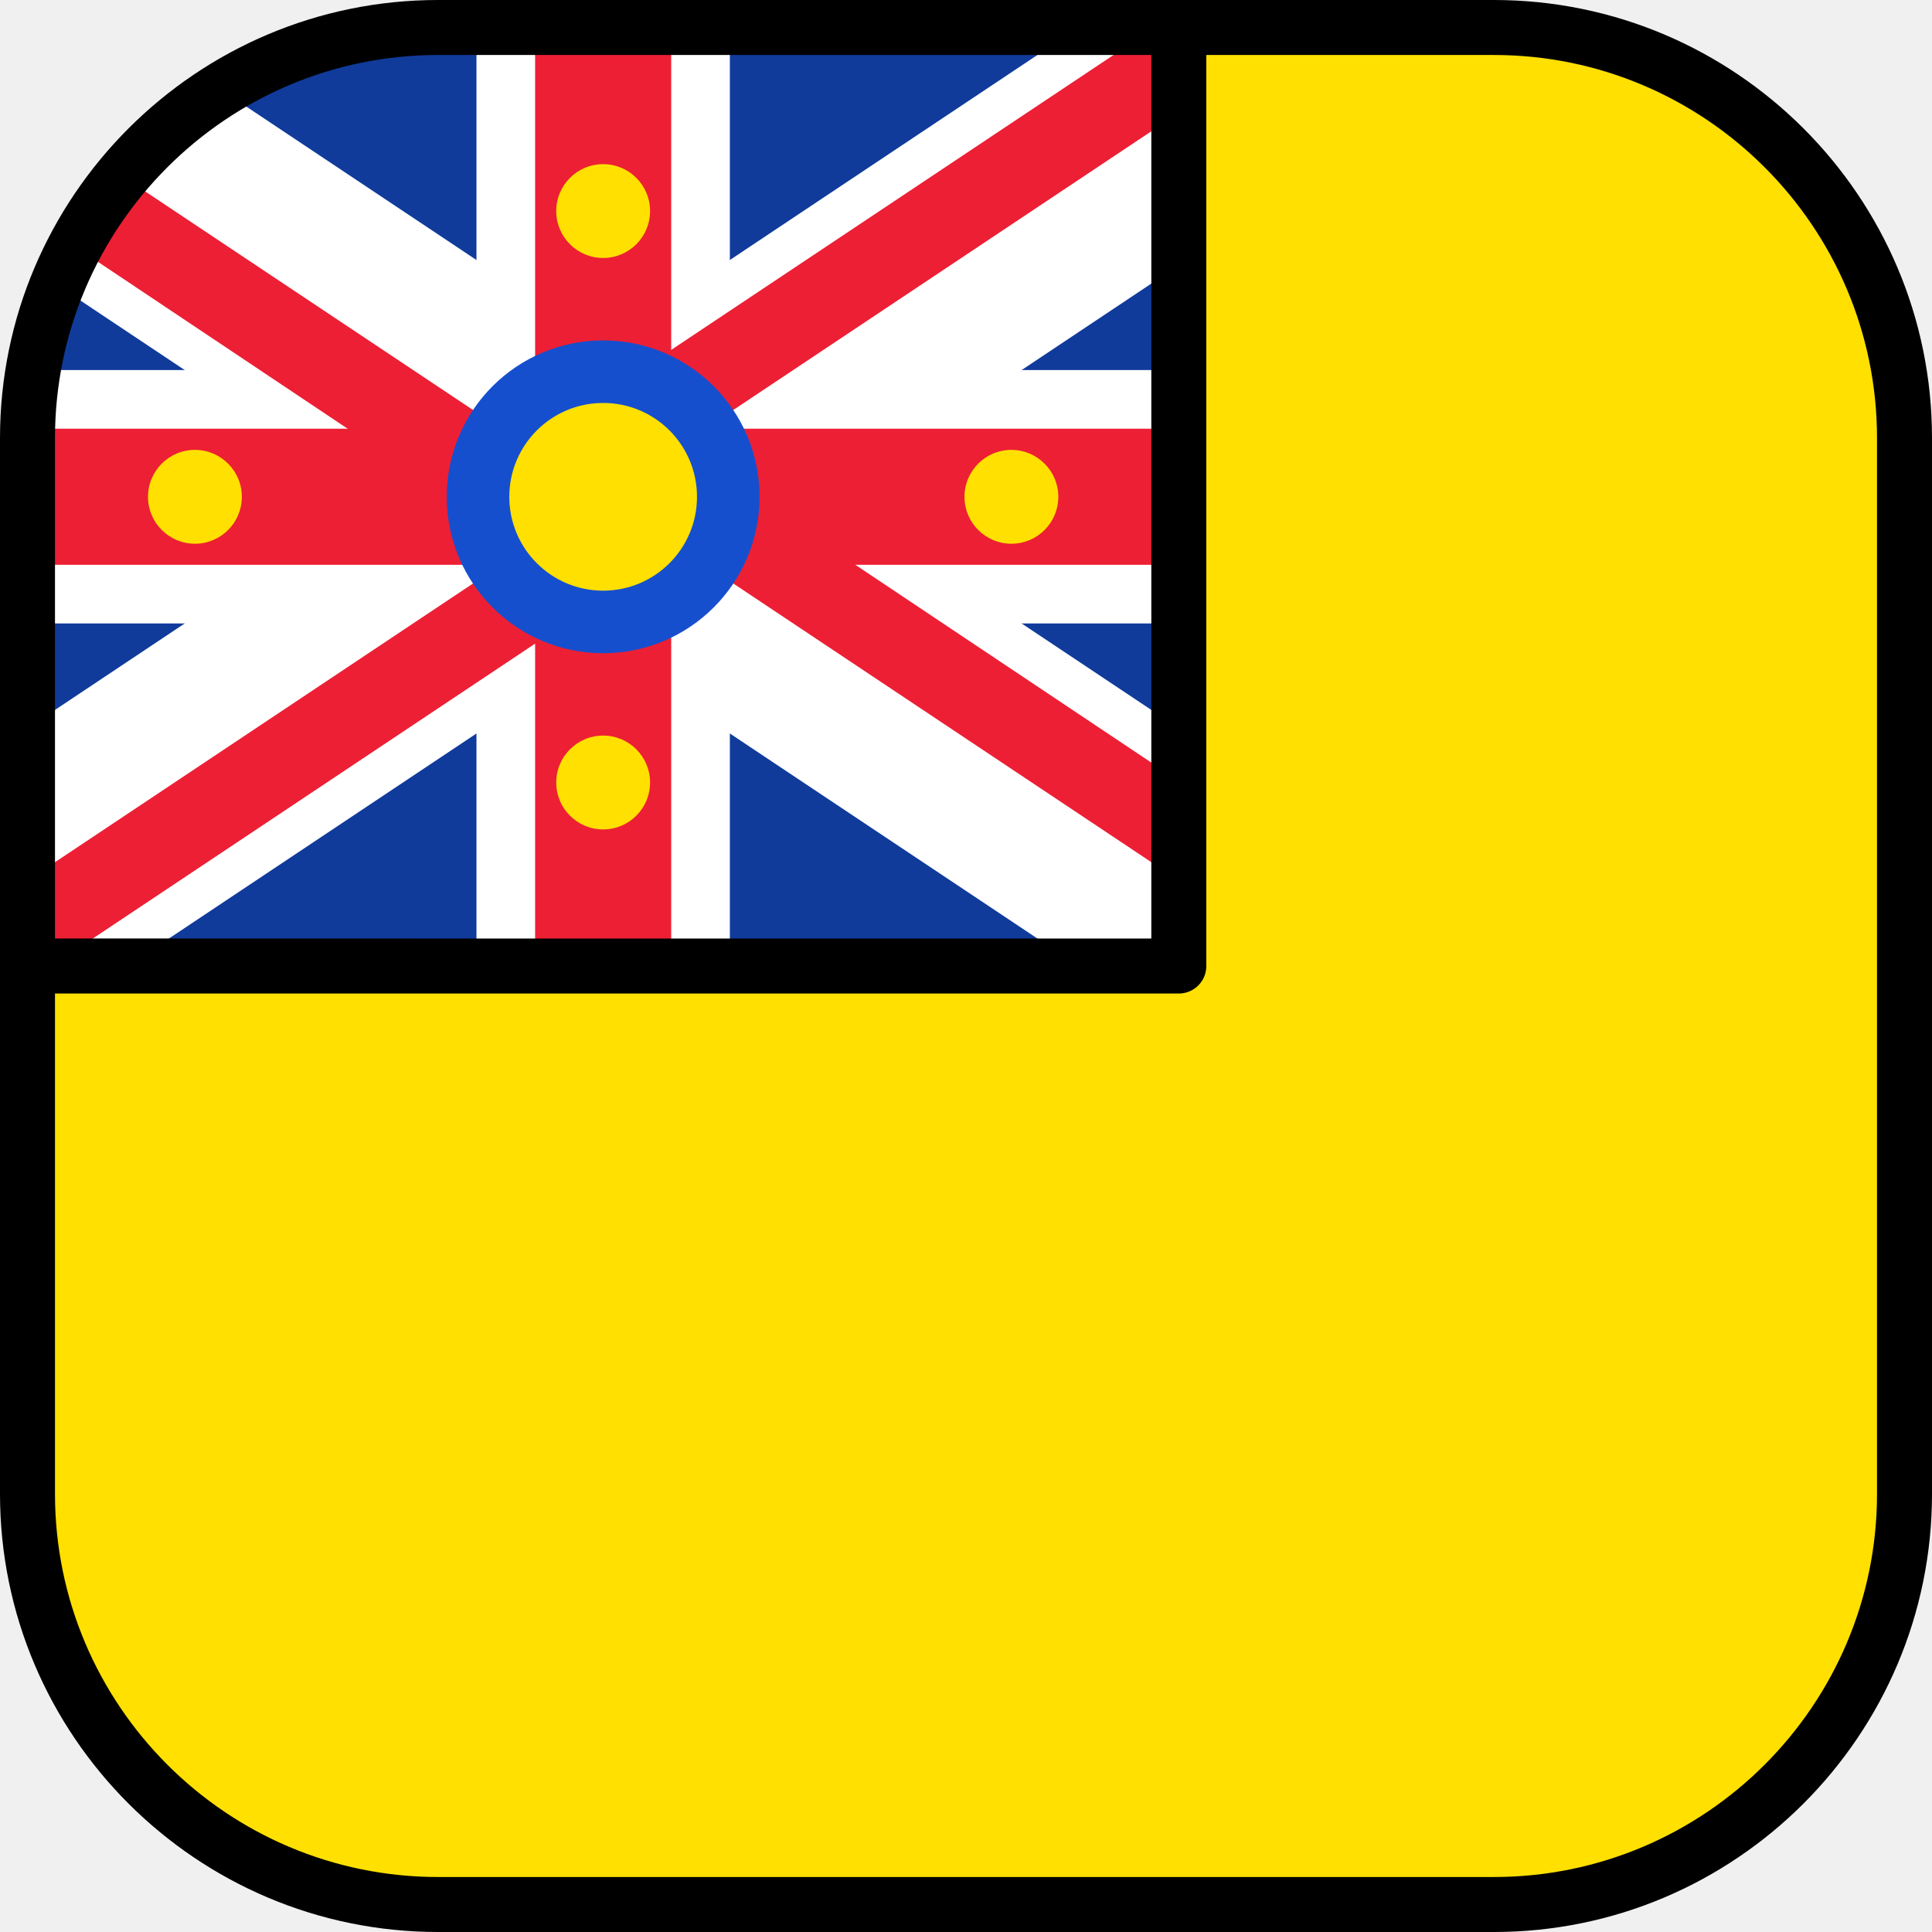
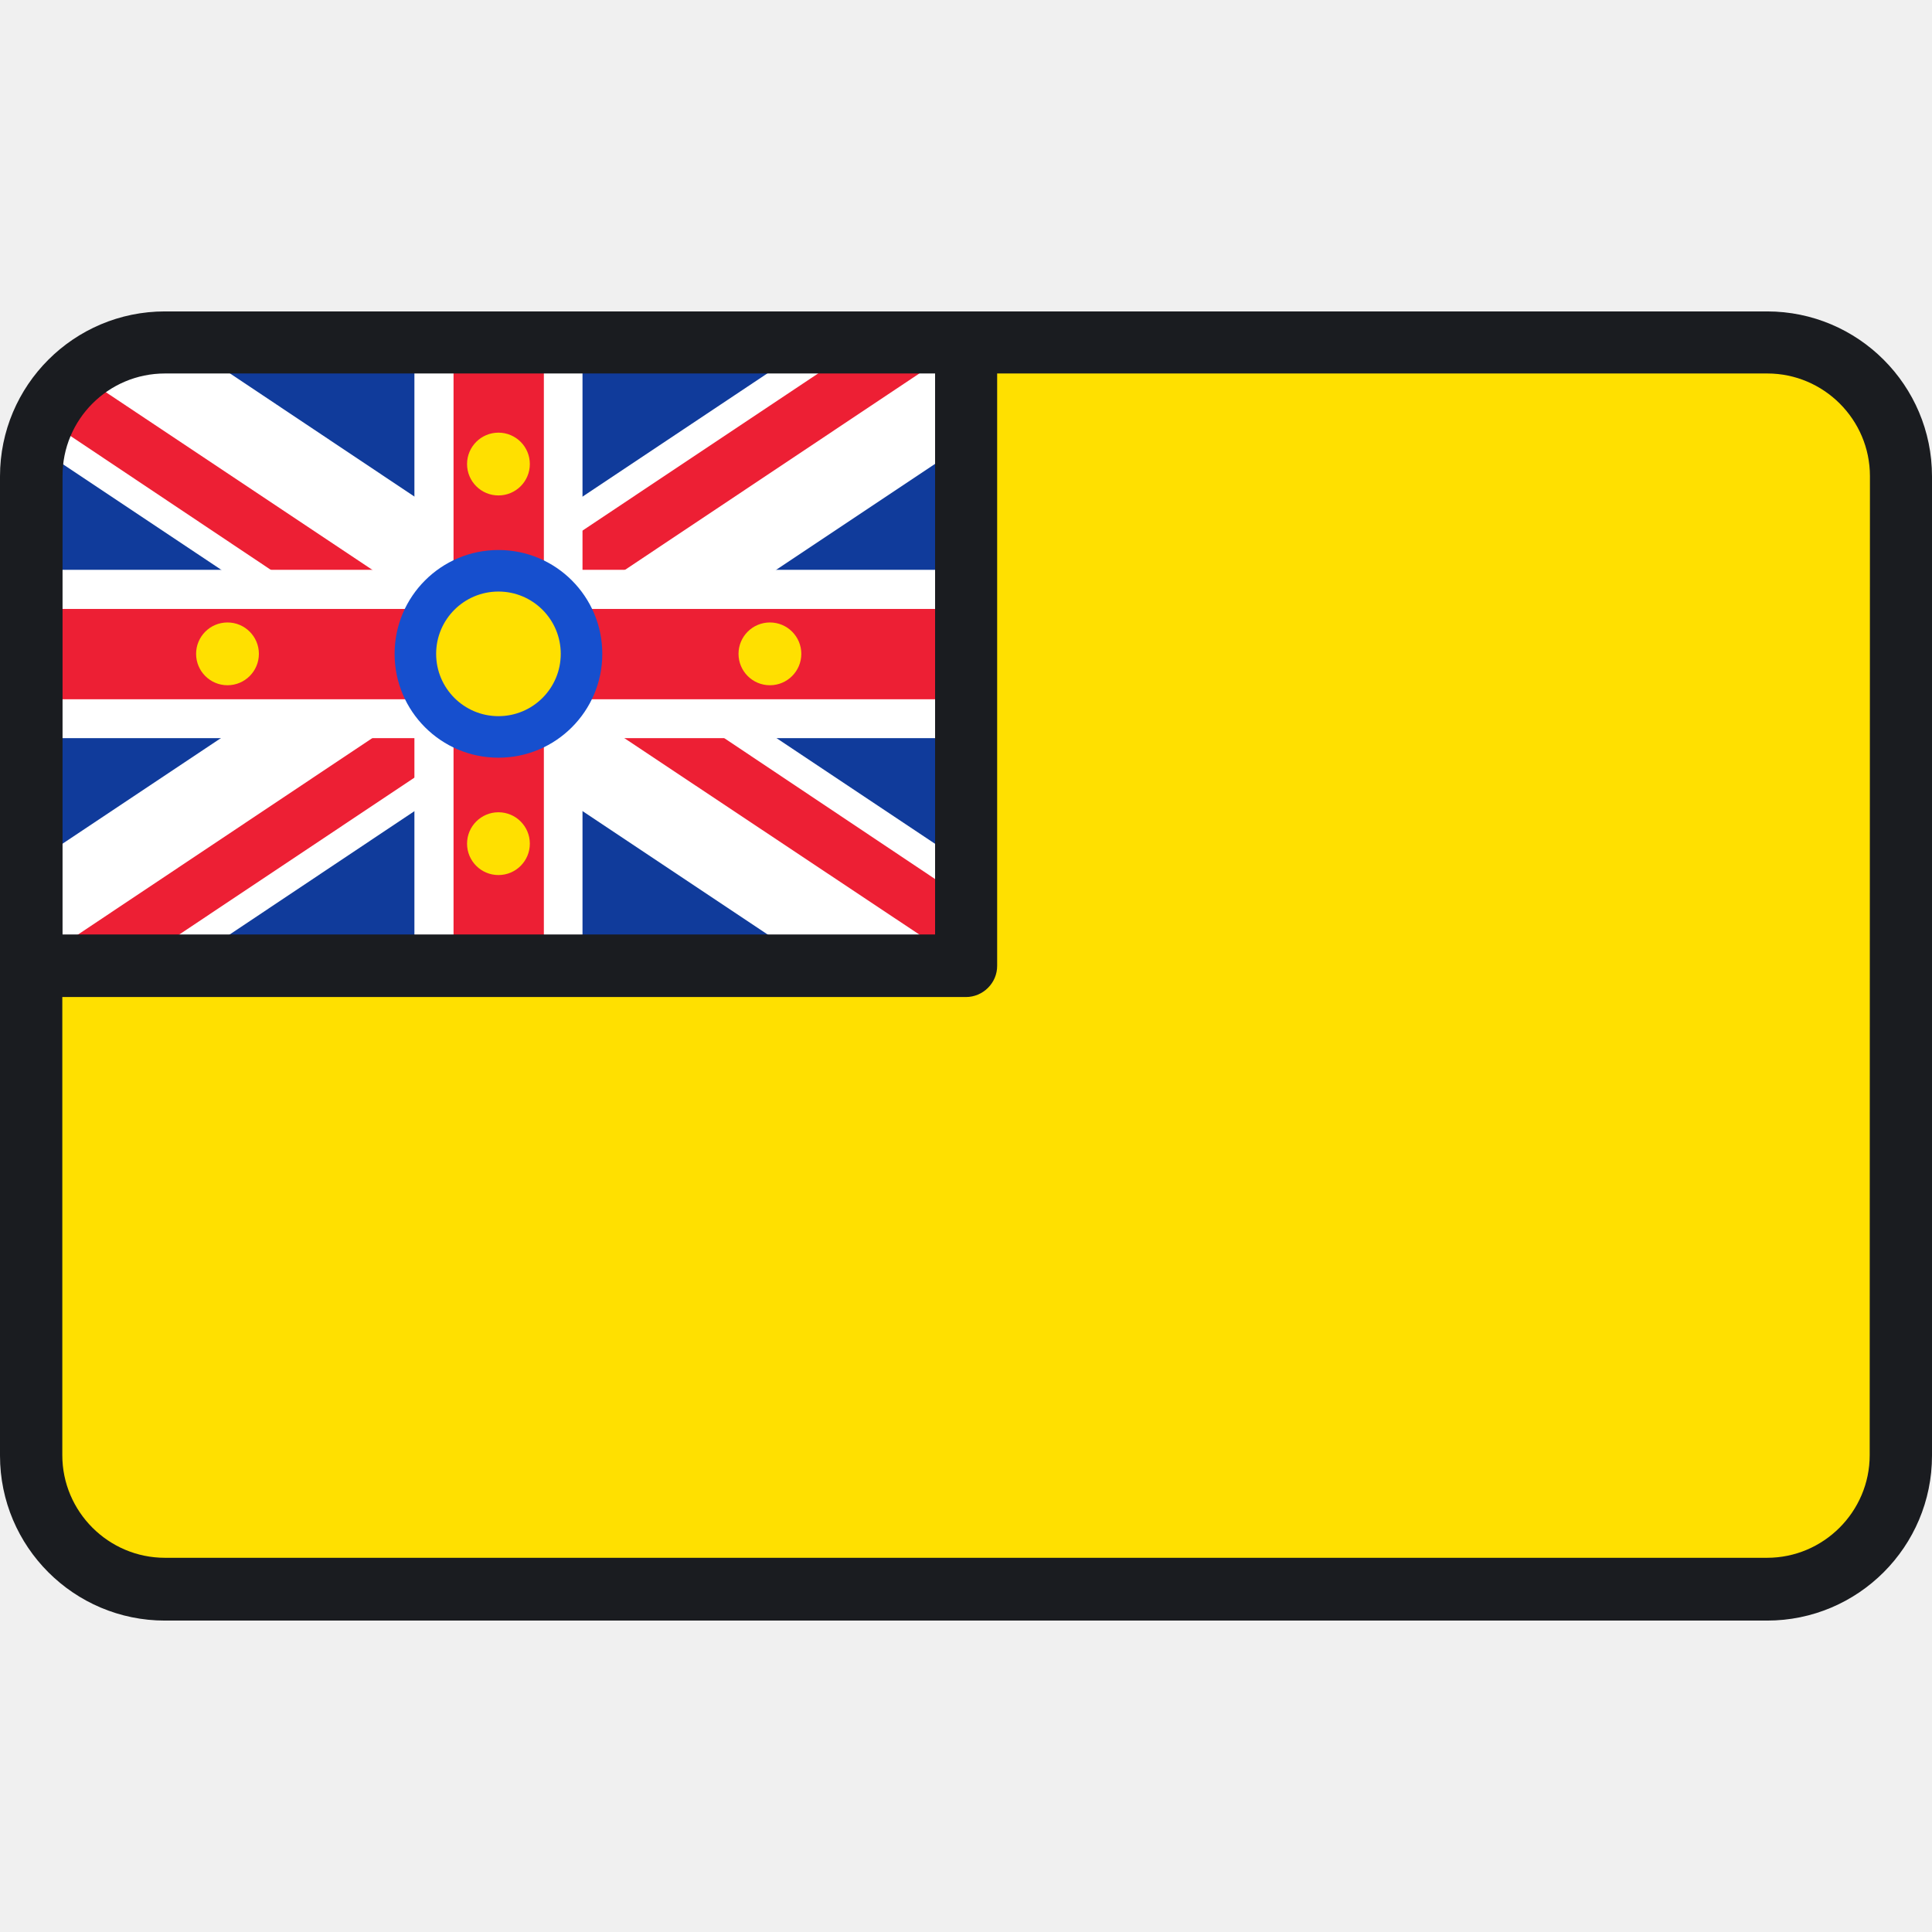
<svg xmlns="http://www.w3.org/2000/svg" version="1.1" id="Layer_1" x="0px" y="0px" viewBox="0 0 512 512" style="enable-background:new 0 0 512 512;" xml:space="preserve">
-   <path style="fill:#FFE000;" d="M397.116,7.302H114.884C55.349,7.954,7.286,56.41,7.286,116.099v279.803  c0,60.095,48.717,108.812,108.812,108.812h279.803c60.095,0,108.812-48.717,108.812-108.812V116.099  C504.714,56.41,456.651,7.954,397.116,7.302z" />
-   <path style="fill:#103B9B;" d="M312.401,7.302H114.884C55.349,7.954,7.286,56.41,7.286,116.099v139.909H312.4L312.401,7.302  L312.401,7.302z" />
+   <path style="fill:#FFE000;" d="M503.681,126.176v259.52c0,19.584-15.872,35.393-35.392,35.393H43.712  c-19.584,0-35.392-15.872-35.392-35.393v-259.52c0-19.584,15.872-35.393,35.392-35.393h424.576  C487.872,90.72,503.681,106.592,503.681,126.176z" />
+   <path style="fill:#103B9B;" d="M256,255.904H8.32V123.872c0-18.304,14.912-33.216,33.216-33.216H256V255.904z" />
+   <path style="fill:#FFFFFF;" d="M132.096,200.096l83.712,55.808H256v-26.816l-83.712-55.808L256,117.472V90.656h-40.192  l-83.712,55.808L48.512,90.656h-4.992c-16.704,0.128-30.72,11.776-34.304,27.392l82.816,55.232L8.32,229.088v26.816h40.192  L132.096,200.096z" />
+   <path style="fill:#ED1F34;" d="M145.472,182.304L256,255.904v-17.472l-110.592-73.92L256,90.72h-26.816l-110.464,73.664L20.8,99.104  c-3.776,3.2-6.912,7.232-9.088,11.776l106.88,71.424L8.32,255.904h26.816L145.472,182.304z" />
+   <polygon style="fill:#FFFFFF;" points="256,151.008 154.368,151.008 154.368,90.72 109.824,90.72 109.824,151.008 8.32,151.008   8.32,195.616 109.824,195.616 109.824,255.904 154.368,255.904 154.368,195.616 256,195.616 " />
+   <polygon style="fill:#ED1F34;" points="256,161.376 144.128,161.376 144.128,90.72 120.192,90.72 120.192,161.376 8.32,161.376   8.32,185.312 120.192,185.312 120.192,255.904 144.128,255.904 144.128,185.312 256,185.312 " />
+   <circle style="fill:#164FCE;" cx="132.094" cy="173.278" r="27.52" />
  <g>
-     <polygon style="fill:#FFFFFF;" points="312.401,165.22 312.401,98.067 193.42,98.067 193.42,7.286 126.267,7.286 126.267,98.067    7.286,98.067 7.286,165.22 126.267,165.22 126.267,256 193.42,256 193.42,165.22  " />
-     <path style="fill:#FFFFFF;" d="M159.844,171.997L285.848,256h26.553v-63.006l-92.027-61.351l92.027-61.351V7.286h-26.553   L159.844,91.29L58.536,23.751C39.097,35.894,23.77,54,15.116,75.511l84.198,56.132L7.286,192.994V256h26.552L159.844,171.997z" />
+     <circle style="fill:#FFE000;" cx="132.094" cy="173.278" r="16.512" />
+     <circle style="fill:#FFE000;" cx="132.094" cy="122.977" r="8.32" />
+     <circle style="fill:#FFE000;" cx="60.288" cy="173.278" r="8.32" />
+     <circle style="fill:#FFE000;" cx="204.035" cy="173.278" r="8.32" />
+     <circle style="fill:#FFE000;" cx="132.094" cy="223.579" r="8.32" />
  </g>
-   <g>
-     <path style="fill:#ED1F34;" d="M180.021,145.094l132.38,88.254v-26.383l-132.613-88.618l132.613-88.409V7.286h-6.376   L139.676,118.198L32.34,46.641c-4.776,5.753-8.966,12.007-12.489,18.67l119.602,79.927L7.286,233.348V256h6.376L180.021,145.094z" />
-     <polygon style="fill:#ED1F34;" points="312.401,149.675 312.401,113.612 177.876,113.612 177.876,7.286 141.812,7.286    141.812,113.612 7.286,113.612 7.286,149.675 141.812,149.675 141.812,256 177.876,256 177.876,149.675  " />
-   </g>
-   <path d="M395.901,0H116.099C52.082,0,0,52.082,0,116.099v279.803C0,459.918,52.082,512,116.099,512h279.803  C459.918,512,512,459.918,512,395.901V116.099C512,52.082,459.918,0,395.901,0z M116.099,14.573h189.015v234.148l-290.541-0.007  V116.099C14.573,60.117,60.118,14.573,116.099,14.573z M497.427,395.901c0,55.982-45.545,101.526-101.526,101.526H116.099  c-55.981,0-101.526-45.544-101.526-101.526V263.287l297.827,0.007c1.933,0,3.786-0.767,5.152-2.134  c1.367-1.366,2.135-3.22,2.135-5.152V14.573h76.214c55.981,0,101.526,45.544,101.526,101.526V395.901z" />
-   <circle style="fill:#164FCE;" cx="159.84" cy="131.66" r="41.45" />
-   <g>
-     <circle style="fill:#FFE000;" cx="159.84" cy="131.66" r="24.871" />
-     <circle style="fill:#FFE000;" cx="159.84" cy="55.934" r="12.435" />
-     <circle style="fill:#FFE000;" cx="51.657" cy="131.66" r="12.435" />
-     <circle style="fill:#FFE000;" cx="268.03" cy="131.66" r="12.435" />
-     <circle style="fill:#FFE000;" cx="159.84" cy="207.37" r="12.435" />
-   </g>
+   <path style="fill:#1A1C20;" d="M468.288,82.528H43.712C19.584,82.528,0,102.112,0,126.24v259.52  c0,24.128,19.584,43.712,43.712,43.712h424.576c24.128,0,43.712-19.584,43.712-43.712V126.24  C512,102.112,492.416,82.528,468.288,82.528z M43.712,98.977h204.096v148.672H16.576V126.176  C16.512,111.2,28.672,98.977,43.712,98.977z M495.488,385.632c0,14.976-12.224,27.2-27.2,27.2H43.712  c-14.976,0-27.2-12.224-27.2-27.2V264.224h239.488c2.176,0,4.288-0.896,5.824-2.432c1.536-1.536,2.432-3.584,2.432-5.824V98.976  h204.096c14.976,0,27.2,12.224,27.2,27.2L495.488,385.632L495.488,385.632z" />
  <g>
</g>
  <g>
</g>
  <g>
</g>
  <g>
</g>
  <g>
</g>
  <g>
</g>
  <g>
</g>
  <g>
</g>
  <g>
</g>
  <g>
</g>
  <g>
</g>
  <g>
</g>
  <g>
</g>
  <g>
</g>
  <g>
</g>
</svg>
